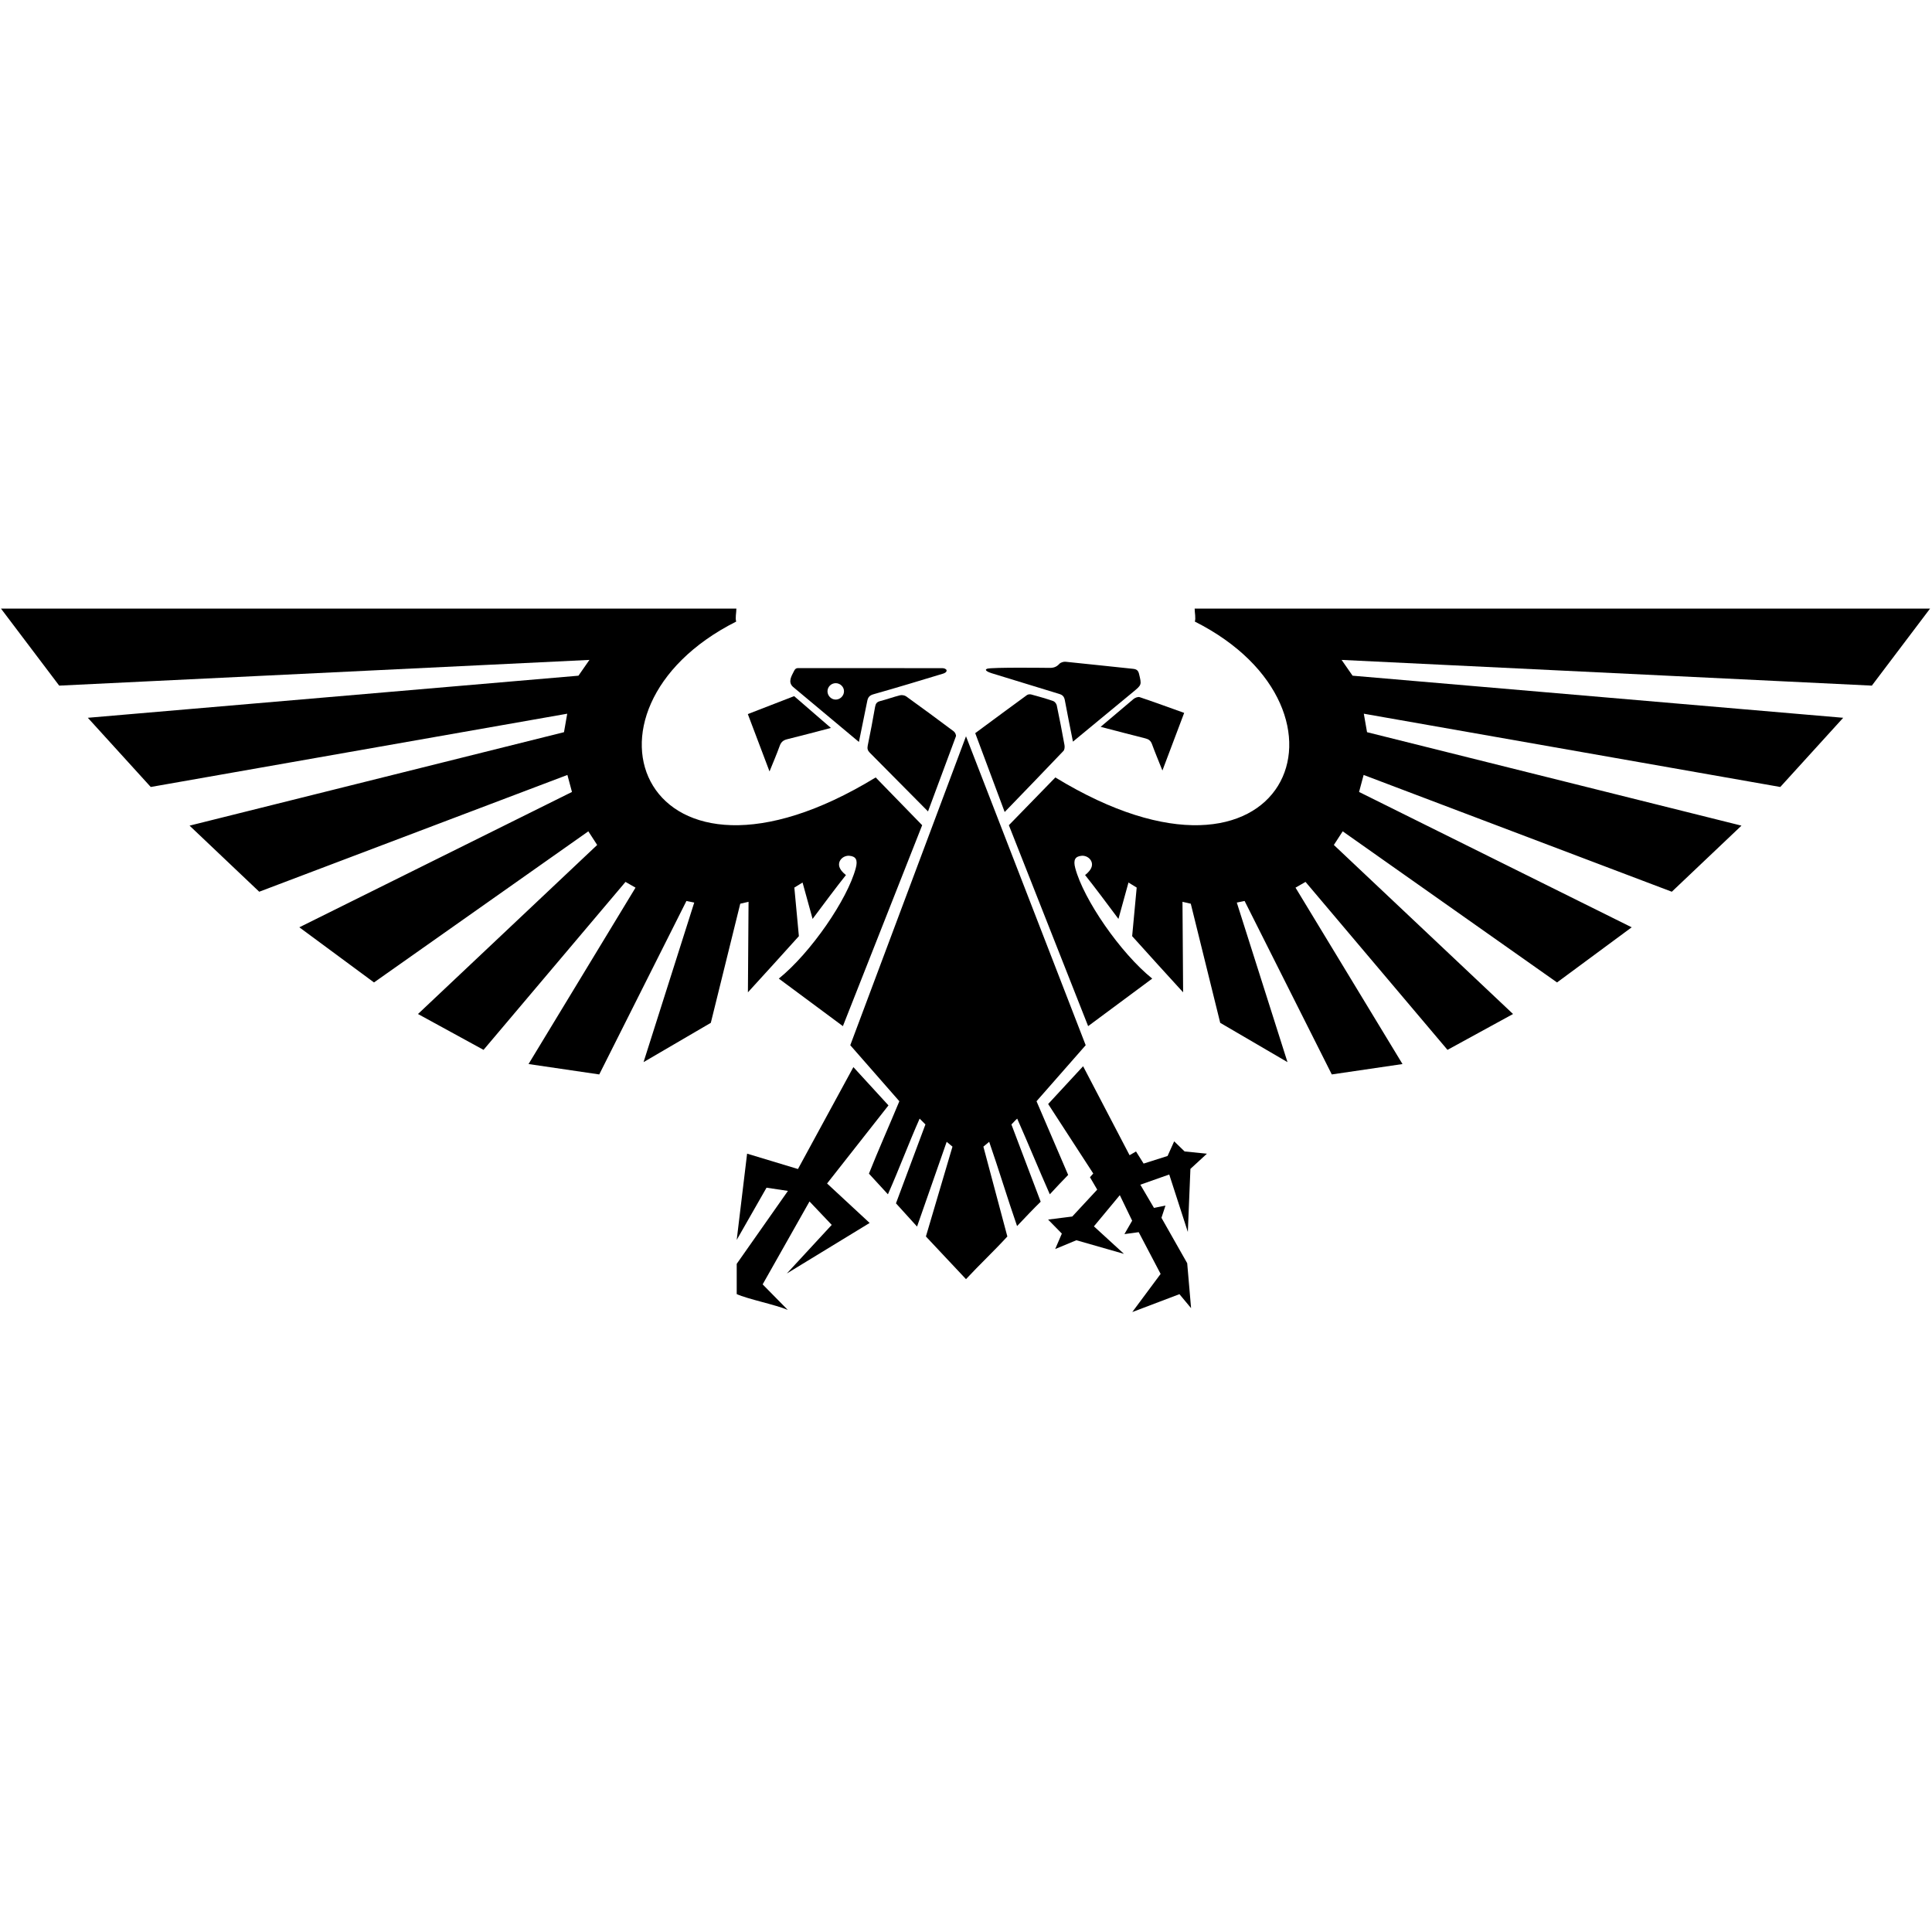
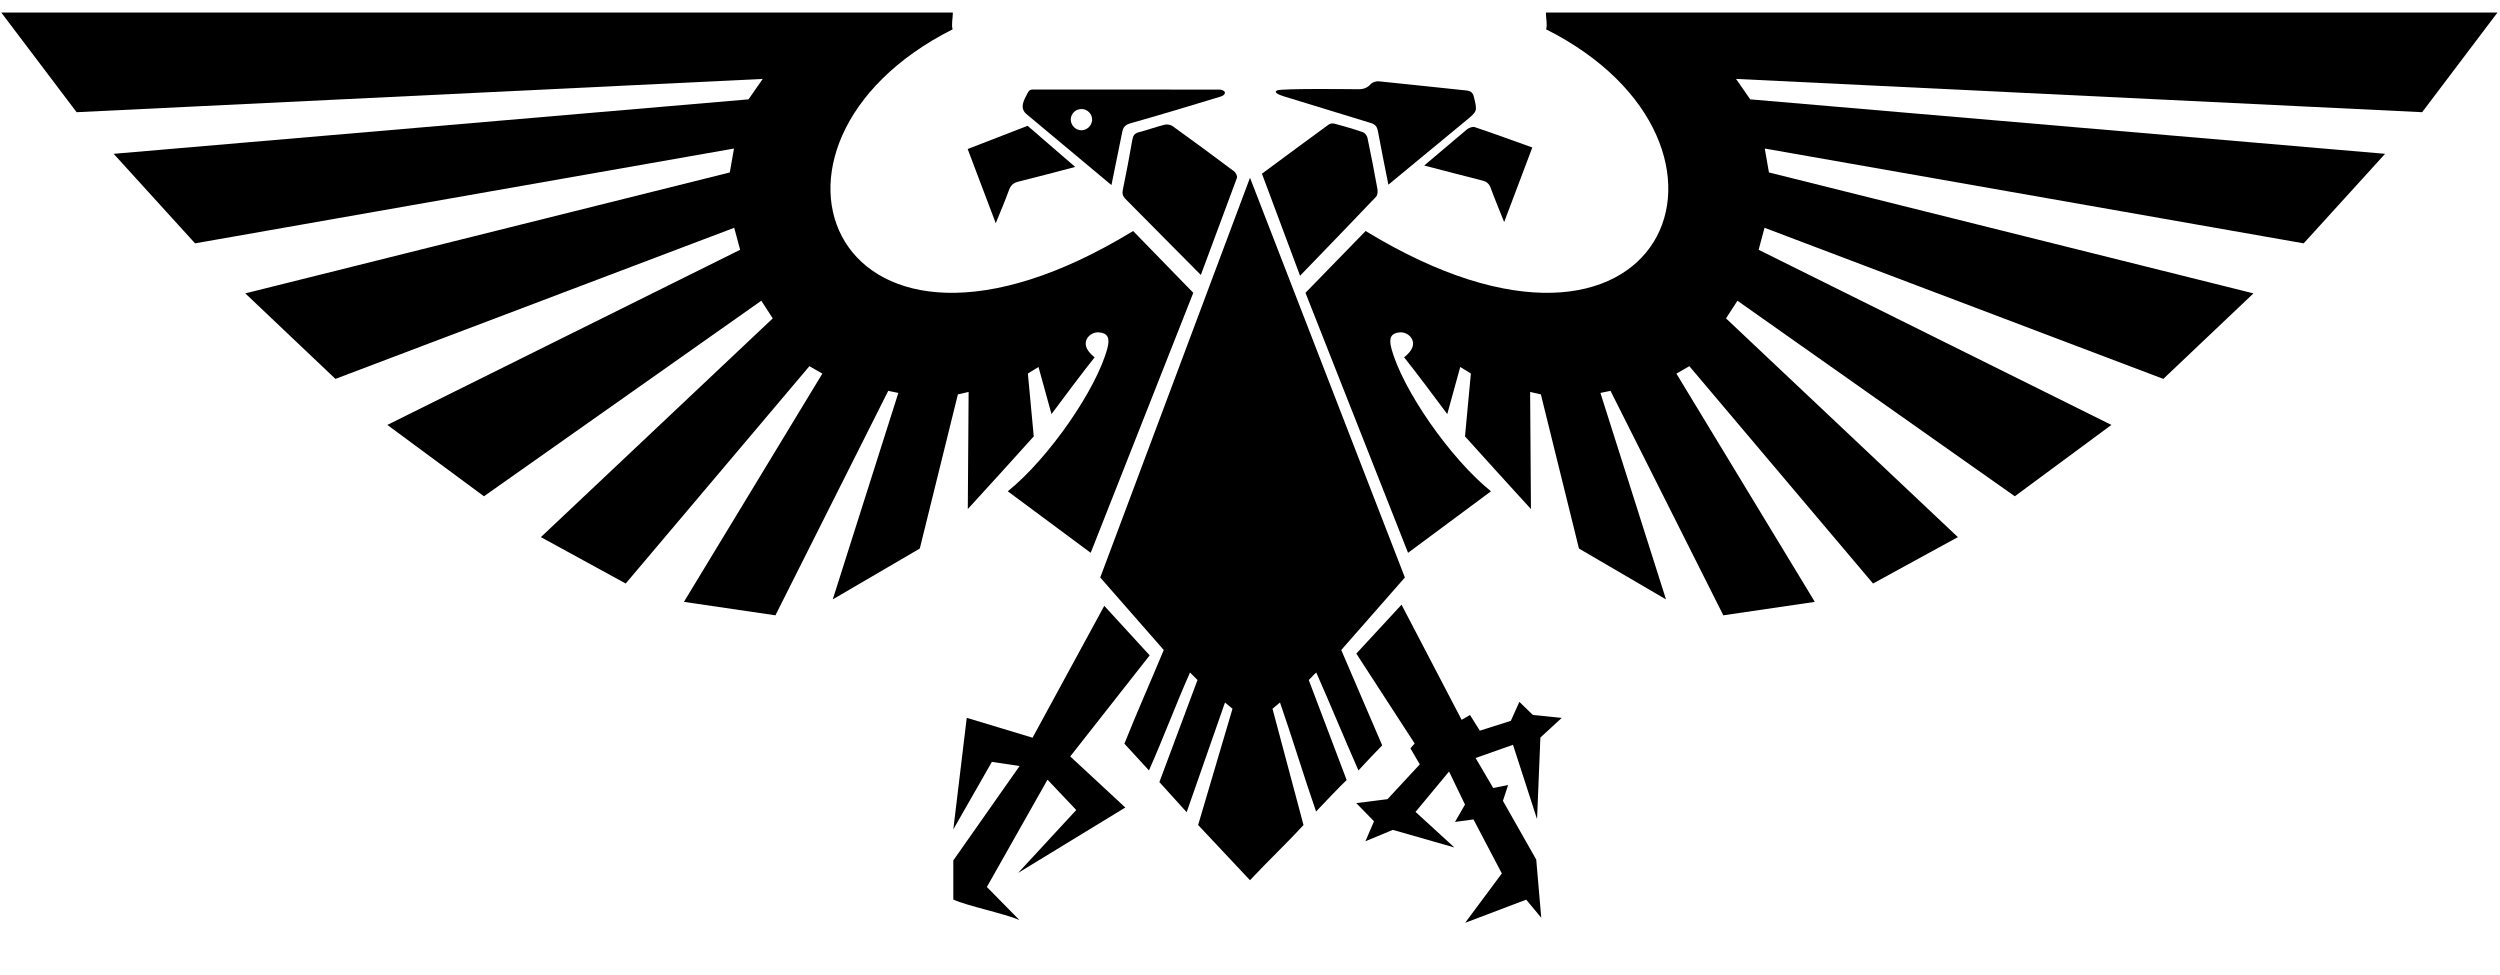
- <svg xmlns="http://www.w3.org/2000/svg" version="1.1" x="0px" y="0px" viewBox="0 0 2000 2000" xml:space="preserve">
+ <svg xmlns="http://www.w3.org/2000/svg" version="1.1" x="0px" y="0px" viewBox="0 620 2000 780" xml:space="preserve">
  <g fill="LOGO_COLOR" fill-opacity="LOGO_OPACITY">
    <path d="M830.805,913.588l-8.501,5.222l4.692,50.297c-16.745,18.744-35.845,39.556-52.76,58.148l0.662-93.712l-8.589,1.971   l-30.476,123.318l-69.634,40.684l52.472-165.183l-8.079-1.649l-90.259,179.566l-73.196-10.757l110.747-182.602l-10.362-5.948   l-146.96,173.869c-22.97-12.667-44.468-24.215-67.859-37.114l185.495-174.997l-9.156-14.116l-221.883,156.436l-77.28-57.082   L592.1,819.828l-4.727-17.602l-319.026,120.89l-72.116-68.413l387.614-96.748l3.34-19.125l-431.134,75.852l-65.132-71.629   l507.897-43.576l11.365-16.342l-548.898,26.62L1,630h761.297c0,4.45-1.357,9.642-0.197,13.455   C579.5,735.5,667,951,906.503,804.805l48.122,49.445l-82.063,208.002l-66.343-49.21c33.114-26.709,71.114-82.042,79.685-114.409   c2.194-8.286,0.276-12.107-6.568-12.73c-6.692-0.609-13.336,5.846-9.787,12.987c2.001,4.016,6.189,6.93,6.189,6.93   c-7.732,9.551-26.502,34.554-34.545,45.44L830.805,913.588z" />
    <path d="M1105.749,1216.276c-5.182,5.21-13.443,14.096-18.986,20.052c-11.495-25.948-22.211-52.254-33.762-78.329   c-1.864,1.504-4.885,5.101-6,6l30.308,80.01c-6.653,6.388-17.407,17.785-24.445,25.208c-10.01-28.807-18.991-58.806-28.864-87.218   l-6,5l24.805,93c-13.393,14.652-28.898,29.229-42.805,44.178L958.5,1280l27.5-93l-6-5c-9.986,28.848-20.409,58.096-30.672,87.745   l-21.826-24.065L958,1164l-6-6c-11.489,25.928-21.076,51.814-32.831,78.343l-19.645-21.39   c9.101-23.009,22.032-52.083,31.476-74.953l-50.801-58L1000,762.207L1123.904,1082L1073,1140L1105.749,1216.276z" />
    <polygon points="1114.248,1283.893 1092.333,1293 1099.209,1277.019 1085,1262.5 1110,1259.333 1135.827,1231.503   1128.333,1218.667 1131.732,1214.805 1085.056,1142.876 1121.228,1103.756 1169.325,1195.875 1176,1192 1183.871,1204.539   1208.667,1196.667 1215.5,1181.5 1226.314,1191.983 1249.404,1194.308 1232.312,1210.026 1229.646,1275.346 1210.39,1215.839   1180.469,1226.391 1194.598,1250.426 1206.5,1248 1202.333,1260.667 1228.988,1307.674 1233,1354.184 1220.943,1339.715   1172.132,1358.238 1201.465,1318.756 1178.792,1275.544 1164,1277.542 1172,1263.667 1159.23,1237.222 1132.419,1269.518   1163.535,1298" />
    <path d="M789.492,1329.581l26,26.419c-12.165-5.26-41.766-11.248-52.847-16.362v-31.307l53.019-75.506L793.5,1229.5   l-30.855,54.044l10.753-89.286l52.649,15.91l57.378-105.505l36.316,39.628l-63.554,80.857L900.25,1266l-85.758,52.331L861,1268   l-23-24.25L789.492,1329.581z" />
    <path d="M1009.553,758.954c18.057-13.335,35.766-26.463,53.581-39.444c1.1-0.801,3.175-0.925,4.574-0.545   c7.566,2.058,15.123,4.196,22.532,6.744c1.596,0.549,3.349,2.736,3.71,4.447c2.885,13.688,5.538,27.427,8.017,41.195   c0.347,1.927,0.083,4.783-1.119,6.046c-19.926,20.943-40.048,41.7-60.803,63.199   C1029.786,813.127,1019.768,786.305,1009.553,758.954z" />
    <path d="M900.385,779.173c-2.128-2.18-2.773-4.141-2.128-7.253c2.771-13.371,5.29-26.798,7.643-40.25   c0.578-3.305,1.797-5.021,5.18-5.889c6.933-1.778,13.681-4.285,20.623-6.019c1.954-0.488,4.797,0.001,6.421,1.17   c16.524,11.893,32.922,23.963,49.208,36.181c1.345,1.009,2.701,3.855,2.218,5.179c0,0-19.194,51.801-28.878,77.689   L900.385,779.173z" />
    <path d="M1110.703,767.741c-2.909-14.728-5.794-28.743-8.375-42.813c-0.667-3.639-2.149-5.474-5.811-6.576   c-23.345-7.024-46.585-14.397-69.93-21.425c-3.221-0.97-8.337-3.227-4.779-4.628c4.358-1.716,64.432-0.915,64.432-0.915   c4.234,0.101,7.415-0.864,10.357-4.117c1.367-1.511,4.379-2.427,6.508-2.216c23.293,2.302,46.551,4.949,69.838,7.313   c3.59,0.364,5.322,1.64,6.191,5.256c2.712,11.29,2.849,11.242-5.994,18.569L1110.703,767.741z" />
    <path d="M820.834,710.975c-5.455-5.085-1.397-11.288,1.189-16.419c1.529-3.034,3.008-2.954,5.402-2.954   c49.478,0.009,98.955-0.016,148.433,0.099c1.35,0.003,3.847,0.772,4.046,2.271c0.238,1.8-2.13,2.917-3.51,3.335   c-23.992,7.275-47.985,14.557-72.11,21.37c-4.44,1.254-5.886,3.418-6.602,7.482l-8.53,41.919L820.834,710.975z M864.963,724.215   c4.548,0.082,8.507-3.645,8.737-8.224c0.238-4.737-3.769-8.812-8.626-8.773c-4.666,0.037-8.459,3.818-8.457,8.428   C856.621,720.226,860.426,724.133,864.963,724.215z" />
    <path d="M1173.579,723.488c1.612-1.266,4.518-2.362,6.238-1.782c15.177,5.113,30.221,10.623,46.035,16.276   c-7.459,19.759-14.78,39.152-22.526,59.671c-3.961-9.943-7.589-18.58-10.808-27.366c-1.265-3.453-3.353-5.037-6.778-5.896   c-15.154-3.8-30.259-7.793-46.379-11.975L1173.579,723.488z" />
    <path d="M860.148,753.554c-15.615,4.066-30.438,8.057-45.342,11.72c-4.054,0.997-6.257,2.942-7.68,6.914   c-3.092,8.626-6.755,17.048-10.524,26.396c-7.652-20.229-14.947-39.517-22.457-59.373l47.934-18.578L860.148,753.554z" />
    <path d="M1168.195,913.588l8.501,5.222l-4.692,50.297c16.745,18.744,35.844,39.556,52.76,58.148l-0.662-93.712l8.589,1.971   l30.475,123.318l69.634,40.684l-52.472-165.183l8.079-1.649l90.259,179.566l73.196-10.757l-110.747-182.602l10.362-5.948   l146.96,173.869c22.97-12.667,44.468-24.215,67.859-37.114l-185.495-174.997l9.156-14.116l221.884,156.436l77.28-57.082   L1406.9,819.828l4.727-17.602l319.026,120.89l72.116-68.413l-387.614-96.748l-3.339-19.125l431.134,75.852l65.132-71.629   l-507.897-43.576l-11.365-16.342l548.898,26.62L1998,630h-761.297c0,4.45,1.357,9.642,0.197,13.455   C1419.5,735.5,1332,951,1092.498,804.805l-48.123,49.445l82.063,208.002l66.343-49.21   c-33.115-26.709-71.115-82.042-79.685-114.409c-2.194-8.286-0.276-12.107,6.568-12.73c6.692-0.609,13.336,5.846,9.787,12.987   c-2.001,4.016-6.189,6.93-6.189,6.93c7.732,9.551,26.502,34.554,34.545,45.44L1168.195,913.588z" />
  </g>
</svg>
